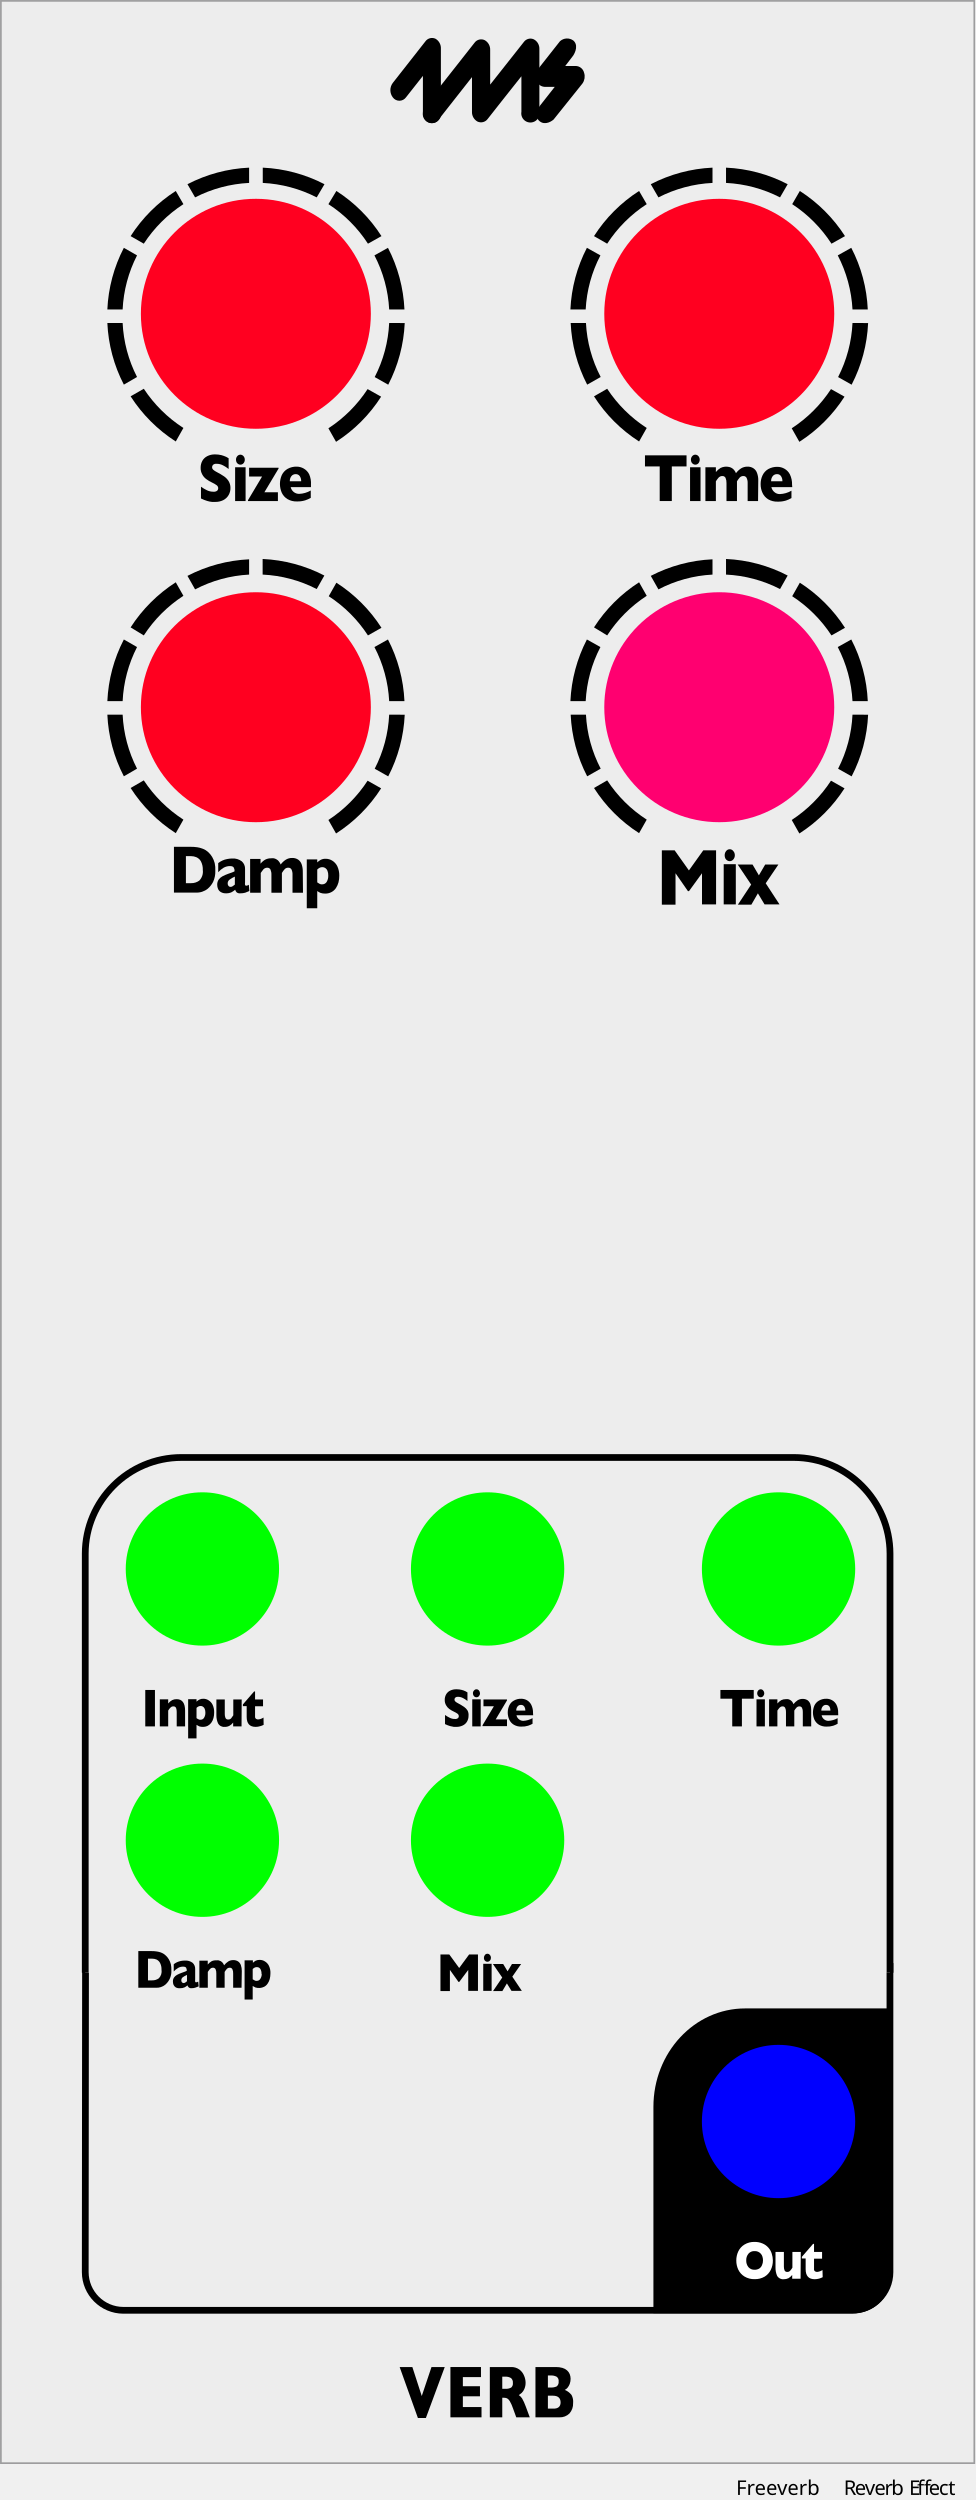
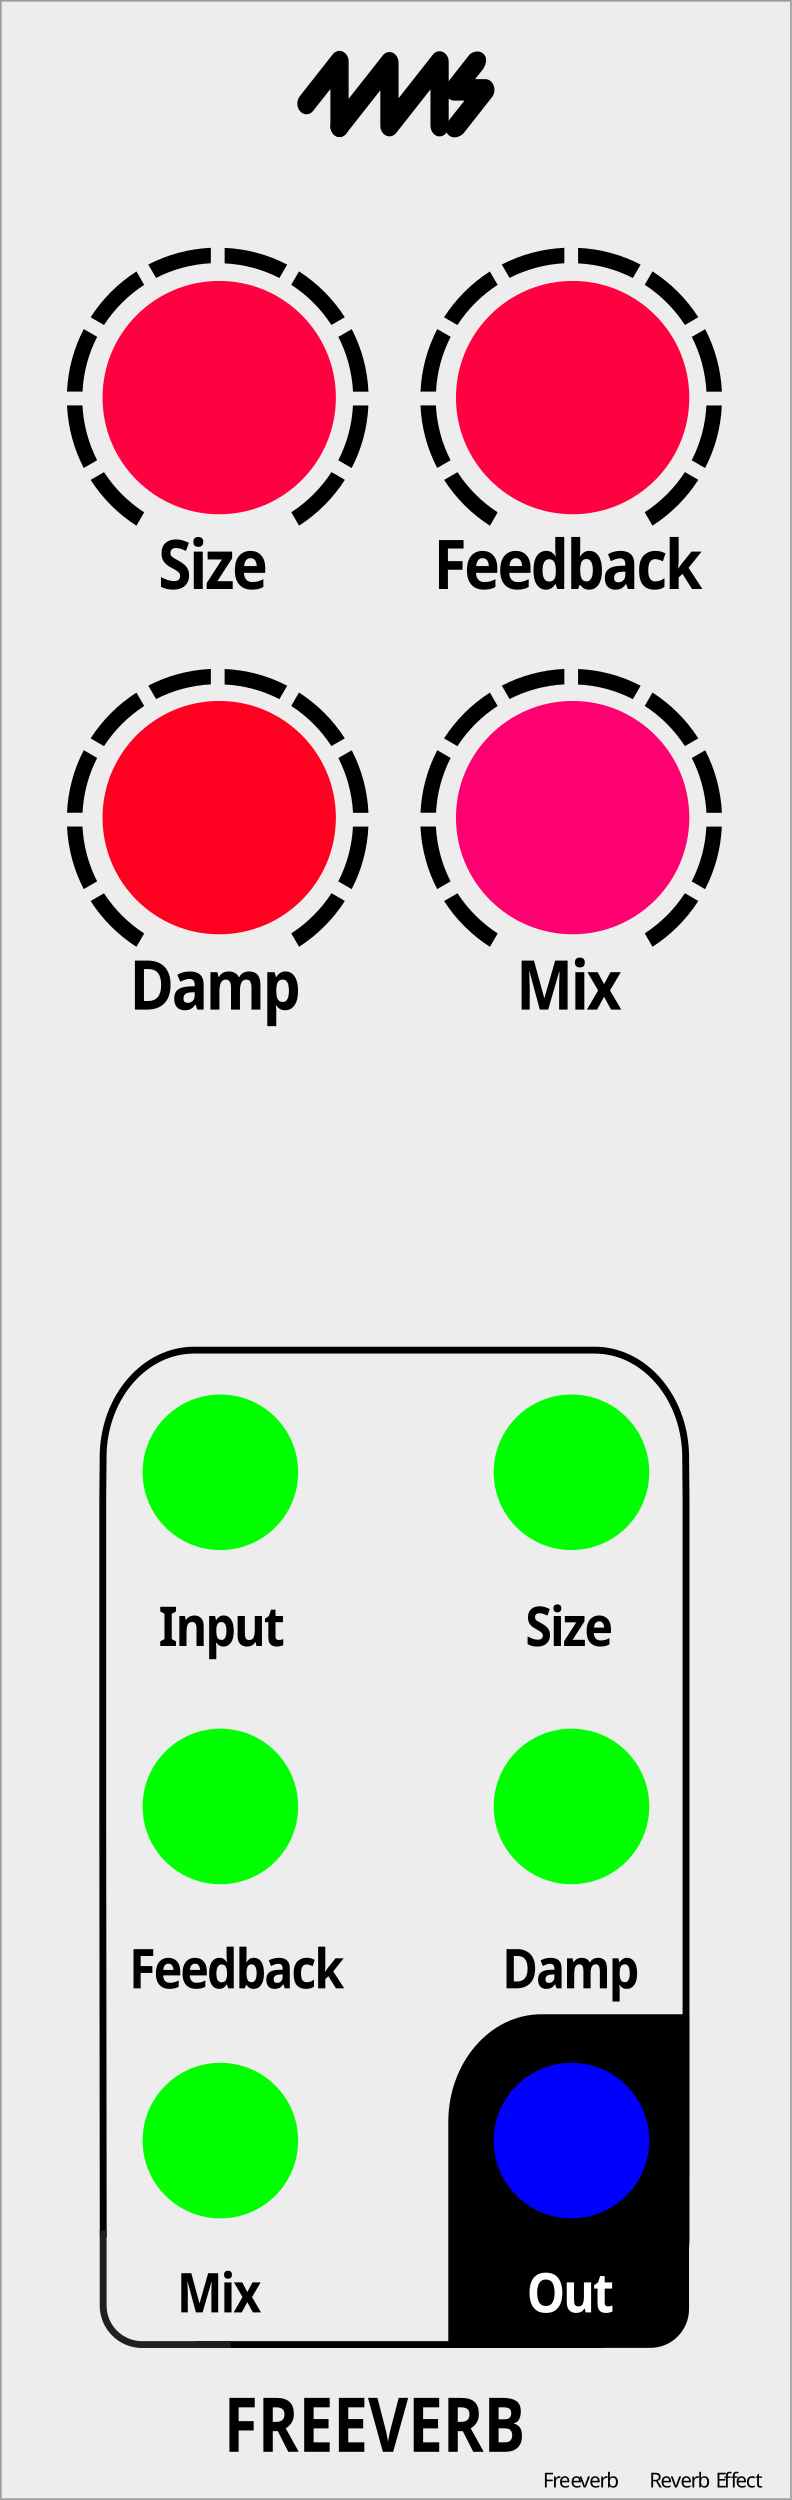
- <svg xmlns="http://www.w3.org/2000/svg" width="50.89mm" height="130.47mm" viewBox="0 0 144.25 369.83" version="1.1" id="svg1074">
-   <defs id="defs1078" />
+ <svg xmlns="http://www.w3.org/2000/svg" width="40.73mm" height="128.59mm" viewBox="0 0 115.45 364.5">
  <g id="faceplate">
-     <rect x="0.13" y="0.13" width="144" height="364.25" style="fill: #ededed;stroke: #9d9d9e;stroke-miterlimit: 10;stroke-width: 0.25px" id="rect714" />
-     <g id="g960-7" transform="matrix(1.445555,0,0,1.485911,62.89451,-367.1143)">
-       <path d="M 29.77,337.1 H 28.33 V 334 L 27,335.78 H 26.89 L 25.62,334 v 3.13 h -1.4 v -5.41 h 1.31 l 1.46,2 1.47,-2 h 1.31 z" id="path954-4" />
-       <path d="m 31.79,337.1 h -1.24 v -4 h 1.24 z m -0.1,-4.89 a 0.6,0.6 0 0 1 -0.16,0.42 0.48,0.48 0 0 1 -0.36,0.17 0.5,0.5 0 0 1 -0.27,-0.08 0.55,0.55 0 0 1 -0.19,-0.21 0.73,0.73 0 0 1 -0.06,-0.3 0.64,0.64 0 0 1 0.15,-0.42 0.46,0.46 0 0 1 0.37,-0.18 0.45,0.45 0 0 1 0.36,0.18 0.6,0.6 0 0 1 0.16,0.42 z" id="path956-4" />
-       <path d="m 36.26,337.1 h -1.53 l -0.68,-1.1 -0.67,1.13 H 32 l 1.36,-2 -1.38,-2 h 1.52 l 0.65,1.08 0.65,-1.08 h 1.35 l -1.3,1.87 z" id="path958-9" />
+     <rect x=".12" y=".12" width="115.2" height="364.25" style="fill: #ededed; stroke: #9d9d9e; stroke-miterlimit: 10; stroke-width: .25px;" />
+     <g>
+       <path d="M100.47,316.9v-23.22h-21.54c-7.49,0-13.57,7.04-13.57,15.71v32.93h15.07s0,0,0,0h14.39c3.12,0,5.64-2.55,5.64-5.67v-19.84.08Z" style="fill: #000; stroke-width: 0px;" />
+       <g>
+         <path d="M28.36,341.84h35.2s23.15,0,23.15,0c7.35,0,13.31-7.02,13.31-15.67v-107.66l-.06-6.64c-.29-8.35-6.12-15.02-13.28-15.02H28.32c-7.17,0-12.99,6.67-13.28,15.02l-.06,6.64v46.5l.07,61.17" style="fill: none; stroke: #000; stroke-miterlimit: 10;" />
+         <path d="M15.04,325.21v10.96c0,3.12,2.55,5.67,5.67,5.67h12.93" style="fill: none; stroke: #231f20; stroke-miterlimit: 10;" />
+       </g>
    </g>
-     <g id="g724">
-       <path d="M65.79,350.16,63,357.7H61.82l-2.7-7.54H61l1.39,4.29,1.44-4.29Z" id="path716" />
-       <path d="M71.23,357.6h-4.6v-7.44h4.52v1.49H68.47V353H71v1.49H68.47v1.59h2.76Z" id="path718" />
-       <path d="M78.37,357.6h-2l-.48-1.32a5.61,5.61,0,0,0-.47-1.06,1.13,1.13,0,0,0-.41-.43,1.31,1.31,0,0,0-.52-.09H74.3v2.9H72.46v-7.44h3.13a2,2,0,0,1,1.24.37,2.09,2.09,0,0,1,.7.92,2.61,2.61,0,0,1,.22,1,2.27,2.27,0,0,1-.18.95,1.81,1.81,0,0,1-.38.57,3.93,3.93,0,0,1-.44.34,1.86,1.86,0,0,1,.48.49,7.22,7.22,0,0,1,.53,1.16Zm-2.5-5.09a.83.83,0,0,0-.28-.72,1.5,1.5,0,0,0-.9-.2H74.3v1.79h.4a1.65,1.65,0,0,0,.92-.18A.79.79,0,0,0,75.87,352.51Z" id="path720" />
-       <path d="M84.78,355.49a2.18,2.18,0,0,1-.54,1.54,2,2,0,0,1-1.5.57H79.21v-7.44h3a3.37,3.37,0,0,1,1,.13,1.77,1.77,0,0,1,.68.37,1.5,1.5,0,0,1,.39.55,1.93,1.93,0,0,1,.13.69,2.28,2.28,0,0,1-.13.76,1.94,1.94,0,0,1-.33.57,1.21,1.21,0,0,1-.4.31,2.5,2.5,0,0,1,1,.76A2.06,2.06,0,0,1,84.78,355.49Zm-2.14-3.19a.74.74,0,0,0-.3-.71,1.73,1.73,0,0,0-.9-.18h-.39v1.78h.4a1.88,1.88,0,0,0,.91-.17A.81.81,0,0,0,82.64,352.3Zm.29,3.1c0-.64-.37-1-1.13-1h-.75v1.91h.75C82.56,356.35,82.93,356,82.93,355.4Z" id="path722" />
+     <text transform="translate(32.64 357.47) scale(.82 1)" style="fill: #000; font-family: GillSans-Bold, 'Gill Sans'; font-size: 11px; font-weight: 700;">
+       <tspan x="0" y="0">FREEVERB</tspan>
+     </text>
+     <text transform="translate(76.59 239.99) scale(.88 1)" style="fill: #000; font-family: GillSans-Bold, 'Gill Sans'; font-size: 8px; font-weight: 700; letter-spacing: -.04em;">
+       <tspan x="0" y="0">Size</tspan>
+     </text>
+     <text transform="translate(73.22 289.9) scale(.88 1)" style="fill: #000; font-family: GillSans-Bold, 'Gill Sans'; font-size: 8px; font-weight: 700; letter-spacing: -.04em;">
+       <tspan x="0" y="0">Damp</tspan>
+     </text>
+     <text transform="translate(76.79 337.15) scale(.88 1)" style="fill: #fff; font-family: GillSans-Bold, 'Gill Sans'; font-size: 8px; font-weight: 700; letter-spacing: -.04em;">
+       <tspan x="0" y="0">Out</tspan>
+     </text>
+     <text transform="translate(23.14 239.99) scale(.88 1)" style="fill: #000; font-family: GillSans-Bold, 'Gill Sans'; font-size: 8px; font-weight: 700; letter-spacing: -.04em;">
+       <tspan x="0" y="0">Input</tspan>
+     </text>
+     <text transform="translate(18.83 289.9) scale(.88 1)" style="fill: #000; font-family: GillSans-Bold, 'Gill Sans'; font-size: 8px; font-weight: 700; letter-spacing: -.04em;">
+       <tspan x="0" y="0">Feedback</tspan>
+     </text>
+     <text transform="translate(25.8 337.15) scale(.88 1)" style="fill: #000; font-family: GillSans-Bold, 'Gill Sans'; font-size: 8px; font-weight: 700; letter-spacing: -.04em;">
+       <tspan x="0" y="0">Mix</tspan>
+     </text>
+     <g>
+       <path d="M102.99,57.11h2.26c-.15-3.28-1.01-6.37-2.44-9.12l-1.95,1.13c1.24,2.42,1.99,5.13,2.14,8Z" style="fill: #000; stroke-width: 0px;" />
+       <path d="M102.99,59.11c-.14,2.87-.89,5.57-2.14,8l1.95,1.13c1.43-2.75,2.3-5.84,2.44-9.12h-2.26Z" style="fill: #000; stroke-width: 0px;" />
+       <text transform="translate(23.07 85.88) scale(.88 1)" style="fill: #000; font-family: GillSans-Bold, 'Gill Sans'; font-size: 10px; font-weight: 700; letter-spacing: -.04em;">
+         <tspan x="0" y="0">Size</tspan>
+       </text>
+       <g>
+         <path d="M40.74,40.53l1.13-1.95c-2.75-1.43-5.84-2.3-9.12-2.44v2.26c2.87.14,5.57.89,7.99,2.14Z" style="fill: #000; stroke-width: 0px;" />
+         <path d="M48.32,47.38l1.95-1.13c-1.72-2.68-4-4.96-6.68-6.68l-1.13,1.95c2.34,1.52,4.33,3.51,5.85,5.85Z" style="fill: #000; stroke-width: 0px;" />
+         <path d="M21.02,41.53l-1.13-1.95c-2.68,1.72-4.96,4-6.68,6.68l1.95,1.13c1.52-2.34,3.51-4.33,5.85-5.85Z" style="fill: #000; stroke-width: 0px;" />
+         <path d="M51.46,57.11h2.26c-.15-3.28-1.01-6.37-2.44-9.12l-1.95,1.13c1.24,2.42,1.99,5.13,2.14,8Z" style="fill: #000; stroke-width: 0px;" />
+         <path d="M30.74,38.39v-2.26c-3.28.15-6.37,1.01-9.12,2.44l1.13,1.95c2.42-1.24,5.13-1.99,8-2.14Z" style="fill: #000; stroke-width: 0px;" />
+         <path d="M15.16,68.84l-1.95,1.13c1.72,2.68,4,4.96,6.68,6.68l1.13-1.95c-2.34-1.52-4.33-3.51-5.85-5.85Z" style="fill: #000; stroke-width: 0px;" />
+         <path d="M42.47,74.69l1.13,1.95c2.68-1.72,4.96-4,6.68-6.68l-1.95-1.13c-1.52,2.34-3.51,4.33-5.85,5.85Z" style="fill: #000; stroke-width: 0px;" />
+         <path d="M51.46,59.11c-.14,2.87-.89,5.57-2.14,8l1.95,1.13c1.43-2.75,2.3-5.84,2.44-9.12h-2.26Z" style="fill: #000; stroke-width: 0px;" />
+         <path d="M12.03,59.11h-2.26c.15,3.28,1.01,6.37,2.44,9.12l1.95-1.13c-1.24-2.42-1.99-5.13-2.14-8Z" style="fill: #000; stroke-width: 0px;" />
+         <path d="M14.16,49.11l-1.95-1.13c-1.43,2.75-2.3,5.84-2.44,9.12h2.26c.14-2.87.89-5.57,2.14-8Z" style="fill: #000; stroke-width: 0px;" />
+       </g>
+       <text transform="translate(63.2 85.88) scale(.88 1)" style="fill: #000; font-family: GillSans-Bold, 'Gill Sans'; font-size: 10px; font-weight: 700; letter-spacing: -.04em;">
+         <tspan x="0" y="0">Feedback</tspan>
+       </text>
+       <path d="M92.27,40.53l1.13-1.95c-2.75-1.43-5.84-2.3-9.12-2.44v2.26c2.87.14,5.57.89,7.99,2.14Z" style="fill: #000; stroke-width: 0px;" />
+       <path d="M99.86,47.38l1.95-1.13c-1.72-2.68-4-4.96-6.68-6.68l-1.13,1.95c2.34,1.52,4.33,3.51,5.85,5.85Z" style="fill: #000; stroke-width: 0px;" />
+       <path d="M72.55,41.53l-1.13-1.95c-2.68,1.72-4.96,4-6.68,6.68l1.95,1.13c1.52-2.34,3.51-4.33,5.85-5.85Z" style="fill: #000; stroke-width: 0px;" />
+       <path d="M82.28,38.39v-2.26c-3.28.15-6.37,1.01-9.12,2.44l1.13,1.95c2.42-1.24,5.13-1.99,8-2.14Z" style="fill: #000; stroke-width: 0px;" />
+       <path d="M66.7,68.84l-1.95,1.13c1.72,2.68,4,4.96,6.68,6.68l1.13-1.95c-2.34-1.52-4.33-3.51-5.85-5.85Z" style="fill: #000; stroke-width: 0px;" />
+       <path d="M94,74.69l1.13,1.95c2.68-1.72,4.96-4,6.68-6.68l-1.95-1.13c-1.52,2.34-3.51,4.33-5.85,5.85Z" style="fill: #000; stroke-width: 0px;" />
+       <path d="M63.56,59.11h-2.26c.15,3.28,1.01,6.37,2.44,9.12l1.95-1.13c-1.24-2.42-1.99-5.13-2.14-8Z" style="fill: #000; stroke-width: 0px;" />
+       <path d="M65.7,49.11l-1.95-1.13c-1.43,2.75-2.3,5.84-2.44,9.12h2.26c.14-2.87.89-5.57,2.14-8Z" style="fill: #000; stroke-width: 0px;" />
+       <text transform="translate(18.87 147.2) scale(.88 1)" style="fill: #000; font-family: GillSans-Bold, 'Gill Sans'; font-size: 10px; font-weight: 700; letter-spacing: -.04em;">
+         <tspan x="0" y="0">Damp</tspan>
+       </text>
+       <path d="M40.74,101.93l1.13-1.95c-2.75-1.43-5.84-2.3-9.12-2.44v2.26c2.87.14,5.57.89,7.99,2.14Z" style="fill: #000; stroke-width: 0px;" />
+       <path d="M48.32,108.78l1.95-1.13c-1.72-2.68-4-4.96-6.68-6.68l-1.13,1.95c2.34,1.52,4.33,3.51,5.85,5.85Z" style="fill: #000; stroke-width: 0px;" />
+       <path d="M21.02,102.93l-1.13-1.95c-2.68,1.72-4.96,4-6.68,6.68l1.95,1.13c1.52-2.34,3.51-4.33,5.85-5.85Z" style="fill: #000; stroke-width: 0px;" />
+       <path d="M51.46,118.51h2.26c-.15-3.28-1.01-6.37-2.44-9.12l-1.95,1.13c1.24,2.42,1.99,5.13,2.14,8Z" style="fill: #000; stroke-width: 0px;" />
+       <path d="M30.74,99.79v-2.26c-3.28.15-6.37,1.01-9.12,2.44l1.13,1.95c2.42-1.24,5.13-1.99,8-2.14Z" style="fill: #000; stroke-width: 0px;" />
+       <path d="M15.16,130.24l-1.95,1.13c1.72,2.68,4,4.96,6.68,6.68l1.13-1.95c-2.34-1.52-4.33-3.51-5.85-5.85Z" style="fill: #000; stroke-width: 0px;" />
+       <path d="M42.47,136.09l1.13,1.95c2.68-1.72,4.96-4,6.68-6.68l-1.95-1.13c-1.52,2.34-3.51,4.33-5.85,5.85Z" style="fill: #000; stroke-width: 0px;" />
+       <path d="M51.46,120.51c-.14,2.87-.89,5.57-2.14,8l1.95,1.13c1.43-2.75,2.3-5.84,2.44-9.12h-2.26Z" style="fill: #000; stroke-width: 0px;" />
+       <path d="M12.03,120.51h-2.26c.15,3.28,1.01,6.37,2.44,9.12l1.95-1.13c-1.24-2.42-1.99-5.13-2.14-8Z" style="fill: #000; stroke-width: 0px;" />
+       <path d="M14.16,110.51l-1.95-1.13c-1.43,2.75-2.3,5.84-2.44,9.12h2.26c.14-2.87.89-5.57,2.14-8Z" style="fill: #000; stroke-width: 0px;" />
+       <text transform="translate(75.25 147.2) scale(.88 1)" style="fill: #000; font-family: GillSans-Bold, 'Gill Sans'; font-size: 10px; font-weight: 700; letter-spacing: -.04em;">
+         <tspan x="0" y="0">Mix</tspan>
+       </text>
+       <path d="M92.27,101.93l1.13-1.95c-2.75-1.43-5.84-2.3-9.12-2.44v2.26c2.87.14,5.57.89,7.99,2.14Z" style="fill: #000; stroke-width: 0px;" />
+       <path d="M99.86,108.78l1.95-1.13c-1.72-2.68-4-4.96-6.68-6.68l-1.13,1.95c2.34,1.52,4.33,3.51,5.85,5.85Z" style="fill: #000; stroke-width: 0px;" />
+       <path d="M72.55,102.93l-1.13-1.95c-2.68,1.72-4.96,4-6.68,6.68l1.95,1.13c1.52-2.34,3.51-4.33,5.85-5.85Z" style="fill: #000; stroke-width: 0px;" />
+       <path d="M102.99,118.51h2.26c-.15-3.28-1.01-6.37-2.44-9.12l-1.95,1.13c1.24,2.42,1.99,5.13,2.14,8Z" style="fill: #000; stroke-width: 0px;" />
+       <path d="M82.28,99.79v-2.26c-3.28.15-6.37,1.01-9.12,2.44l1.13,1.95c2.42-1.24,5.13-1.99,8-2.14Z" style="fill: #000; stroke-width: 0px;" />
+       <path d="M66.7,130.24l-1.95,1.13c1.72,2.68,4,4.96,6.68,6.68l1.13-1.95c-2.34-1.52-4.33-3.51-5.85-5.85Z" style="fill: #000; stroke-width: 0px;" />
+       <path d="M94,136.09l1.13,1.95c2.68-1.72,4.96-4,6.68-6.68l-1.95-1.13c-1.52,2.34-3.51,4.33-5.85,5.85Z" style="fill: #000; stroke-width: 0px;" />
+       <path d="M102.99,120.51c-.14,2.87-.89,5.57-2.14,8l1.95,1.13c1.43-2.75,2.3-5.84,2.44-9.12h-2.26Z" style="fill: #000; stroke-width: 0px;" />
+       <path d="M63.56,120.51h-2.26c.15,3.28,1.01,6.37,2.44,9.12l1.95-1.13c-1.24-2.42-1.99-5.13-2.14-8Z" style="fill: #000; stroke-width: 0px;" />
+       <path d="M65.7,110.51l-1.95-1.13c-1.43,2.75-2.3,5.84-2.44,9.12h2.26c.14-2.87.89-5.57,2.14-8Z" style="fill: #000; stroke-width: 0px;" />
    </g>
-     <path d="M131.76,318.63V297.11H110.23c-7.5,0-13.57,6.52-13.57,14.56V342.2h29.46a5.46,5.46,0,0,0,5.64-5.25V318.63Z" id="path726" />
-     <path d="M126.11,45.78h2.26a21.88,21.88,0,0,0-2.44-9.12l-2,1.12A19.6,19.6,0,0,1,126.11,45.78Z" id="path728" />
-     <path d="M126.11,47.78a19.55,19.55,0,0,1-2.13,8l2,1.13a21.88,21.88,0,0,0,2.44-9.12Z" id="path730" />
-     <g id="g740">
-       <path d="M34.09,72.16a2,2,0,0,1-.28,1.09A1.9,1.9,0,0,1,33,74a2.58,2.58,0,0,1-1.17.25l-.46,0a3.63,3.63,0,0,1-.71-.14,5.8,5.8,0,0,1-.93-.37V72a5.63,5.63,0,0,0,.89.53,2.11,2.11,0,0,0,.93.21.78.78,0,0,0,.6-.17.56.56,0,0,0,.13-.33.56.56,0,0,0-.23-.46,3.72,3.72,0,0,0-.67-.39,4.44,4.44,0,0,1-.86-.51,2,2,0,0,1-.6-.69,1.9,1.9,0,0,1-.24-1,2.07,2.07,0,0,1,.24-1,1.74,1.74,0,0,1,.72-.7,2.41,2.41,0,0,1,1.19-.27,3.87,3.87,0,0,1,.92.11,4.62,4.62,0,0,1,.7.25,3,3,0,0,1,.37.21v1.59a4.72,4.72,0,0,0-.81-.53,2,2,0,0,0-1-.24.68.68,0,0,0-.49.15.49.49,0,0,0-.15.36.47.47,0,0,0,.15.35,2.46,2.46,0,0,0,.54.36,10,10,0,0,1,1.1.65,2.45,2.45,0,0,1,.65.68A1.87,1.87,0,0,1,34.09,72.16Z" id="path732" />
-       <path d="M36.33,74.12H34.78v-5h1.55ZM36.21,68a.77.77,0,0,1-.19.53.62.62,0,0,1-.46.21.56.56,0,0,1-.33-.1.67.67,0,0,1-.24-.26.92.92,0,0,1-.08-.38.76.76,0,0,1,.19-.52.6.6,0,0,1,.46-.22.63.63,0,0,1,.46.22A.76.76,0,0,1,36.21,68Z" id="path734" />
-       <path d="M41.21,69.31l-2.1,3.51h2v1.3H36.68V74l2.09-3.51H36.85v-1.3h4.36Z" id="path736" />
-       <path d="M46,72.06H43a1.27,1.27,0,0,0,1.24,1,3.68,3.68,0,0,0,1.73-.5v1.09a4.3,4.3,0,0,1-.83.37,3.86,3.86,0,0,1-1.23.16,2.56,2.56,0,0,1-1.37-.34,2.18,2.18,0,0,1-.85-.93,3.25,3.25,0,0,1,0-2.64,2.13,2.13,0,0,1,.85-.91,2.65,2.65,0,0,1,1.37-.33,2.11,2.11,0,0,1,1,.27,2,2,0,0,1,.82.85A3.28,3.28,0,0,1,46,71.71Zm-1.45-.87a1.25,1.25,0,0,0-.21-.76.7.7,0,0,0-.6-.29.79.79,0,0,0-.63.29,1.17,1.17,0,0,0-.24.76Z" id="path738" />
-     </g>
-     <g id="g762">
-       <path d="M46.85,29.2,48,27.25a22,22,0,0,0-9.13-2.45v2.26A19.61,19.61,0,0,1,46.85,29.2Z" id="path742" />
-       <path d="M54.43,36.05l2-1.12a22,22,0,0,0-6.67-6.68L48.58,30.2A19.77,19.77,0,0,1,54.43,36.05Z" id="path744" />
-       <path d="M27.13,30.2,26,28.25a22.17,22.17,0,0,0-6.68,6.68l1.95,1.12A19.93,19.93,0,0,1,27.13,30.2Z" id="path746" />
-       <path d="M57.57,45.78h2.26a22,22,0,0,0-2.44-9.12l-2,1.12A19.45,19.45,0,0,1,57.57,45.78Z" id="path748" />
-       <path d="M36.85,27.06V24.8a22,22,0,0,0-9.12,2.45l1.13,1.95A19.6,19.6,0,0,1,36.85,27.06Z" id="path750" />
-       <path d="M21.27,57.51l-1.95,1.12A22.17,22.17,0,0,0,26,65.31l1.13-2A20,20,0,0,1,21.27,57.51Z" id="path752" />
-       <path d="M48.58,63.36l1.13,2a22,22,0,0,0,6.67-6.68l-2-1.12A19.89,19.89,0,0,1,48.58,63.36Z" id="path754" />
-       <path d="M57.57,47.78a19.41,19.41,0,0,1-2.14,8l2,1.13a22,22,0,0,0,2.44-9.12Z" id="path756" />
-       <path d="M18.14,47.78H15.88a21.88,21.88,0,0,0,2.44,9.12l1.95-1.13A19.55,19.55,0,0,1,18.14,47.78Z" id="path758" />
-       <path d="M20.27,37.78l-1.95-1.12a21.88,21.88,0,0,0-2.44,9.12h2.26A19.6,19.6,0,0,1,20.27,37.78Z" id="path760" />
-     </g>
-     <g id="g772">
-       <path d="M101.56,69H99.38v5.12H97.59V69H95.41V67.36h6.15Z" id="path764" />
-       <path d="M103.63,74.12h-1.55v-5h1.55ZM103.51,68a.82.82,0,0,1-.19.53.62.62,0,0,1-.46.21.56.56,0,0,1-.33-.1.67.67,0,0,1-.24-.26.92.92,0,0,1-.08-.38.76.76,0,0,1,.19-.52.6.6,0,0,1,.46-.22.63.63,0,0,1,.46.22A.81.81,0,0,1,103.51,68Z" id="path766" />
-       <path d="M112.14,74.12H110.6V71.47a1.64,1.64,0,0,0-.16-.79.52.52,0,0,0-.48-.26.72.72,0,0,0-.53.22,3.88,3.88,0,0,0-.41.56v2.92h-1.55V71.47a1.84,1.84,0,0,0-.14-.78.51.51,0,0,0-.5-.27.69.69,0,0,0-.32.08.84.84,0,0,0-.23.18,2,2,0,0,0-.22.28l-.16.24v2.92h-1.55v-5h1.55v.71a2.57,2.57,0,0,1,.7-.61,1.9,1.9,0,0,1,1.26-.14,1.24,1.24,0,0,1,.4.16,1.14,1.14,0,0,1,.35.31,1.43,1.43,0,0,1,.26.45,3,3,0,0,1,.77-.72,1.8,1.8,0,0,1,.93-.25,1.54,1.54,0,0,1,.88.24A1.36,1.36,0,0,1,112,70a3,3,0,0,1,.17,1.1Z" id="path768" />
-       <path d="M117.2,72.06h-3.09a1.27,1.27,0,0,0,.45.74,1.18,1.18,0,0,0,.8.29,3.65,3.65,0,0,0,1.72-.5v1.09a3.94,3.94,0,0,1-.82.37,3.86,3.86,0,0,1-1.23.16,2.62,2.62,0,0,1-1.38-.34,2.16,2.16,0,0,1-.84-.93,3,3,0,0,1-.29-1.33,2.93,2.93,0,0,1,.29-1.31,2.11,2.11,0,0,1,.84-.91,2.71,2.71,0,0,1,1.38-.33,2.11,2.11,0,0,1,1,.27,2,2,0,0,1,.82.85,3.28,3.28,0,0,1,.32,1.53Zm-1.46-.87a1.25,1.25,0,0,0-.21-.76.67.67,0,0,0-.59-.29.79.79,0,0,0-.63.29,1.17,1.17,0,0,0-.24.76Z" id="path770" />
-     </g>
-     <path d="M115.39,29.2l1.13-1.95a21.89,21.89,0,0,0-9.12-2.45v2.26A19.6,19.6,0,0,1,115.39,29.2Z" id="path774" />
-     <path d="M123,36.05l2-1.12a22.17,22.17,0,0,0-6.68-6.68l-1.13,1.95A19.93,19.93,0,0,1,123,36.05Z" id="path776" />
-     <path d="M95.67,30.2l-1.13-1.95a22,22,0,0,0-6.67,6.68l1.95,1.12A19.77,19.77,0,0,1,95.67,30.2Z" id="path778" />
-     <path d="M105.4,27.06V24.8a22,22,0,0,0-9.13,2.45L97.4,29.2A19.61,19.61,0,0,1,105.4,27.06Z" id="path780" />
-     <path d="M89.82,57.51l-1.95,1.12a22,22,0,0,0,6.67,6.68l1.13-2A19.89,19.89,0,0,1,89.82,57.51Z" id="path782" />
-     <path d="M117.12,63.36l1.13,2a22.17,22.17,0,0,0,6.68-6.68l-2-1.12A20,20,0,0,1,117.12,63.36Z" id="path784" />
-     <path d="M86.68,47.78H84.42a22,22,0,0,0,2.44,9.12l2-1.13A19.41,19.41,0,0,1,86.68,47.78Z" id="path786" />
-     <path d="M88.82,37.78l-2-1.12a22,22,0,0,0-2.44,9.12h2.26A19.45,19.45,0,0,1,88.82,37.78Z" id="path788" />
-     <g id="g798">
-       <path d="M31.85,128.8a3.62,3.62,0,0,1-.33,1.67,3.31,3.31,0,0,1-.79,1,2.58,2.58,0,0,1-1.79.57H25.73v-6.77H28.2a6.31,6.31,0,0,1,1,.07,3.6,3.6,0,0,1,.72.19,2.26,2.26,0,0,1,.54.26,3.3,3.3,0,0,1,.4.32,3.2,3.2,0,0,1,.53.67,3.68,3.68,0,0,1,.37.9A4.2,4.2,0,0,1,31.85,128.8ZM30,128.71a2.57,2.57,0,0,0-.28-1.29,1.43,1.43,0,0,0-.67-.61,2,2,0,0,0-.79-.16h-.76v4h.76a2,2,0,0,0,1.22-.38A1.89,1.89,0,0,0,30,128.71Z" id="path790" />
-       <path d="M36.89,131.81c-.22.1-.43.18-.62.25a2.43,2.43,0,0,1-.7.09A.75.75,0,0,1,35,132a.89.89,0,0,1-.21-.38,2.63,2.63,0,0,1-.56.38,1.81,1.81,0,0,1-.8.15,1.37,1.37,0,0,1-.77-.19,1,1,0,0,1-.41-.47,1.52,1.52,0,0,1-.12-.59,1.36,1.36,0,0,1,.2-.76,1.63,1.63,0,0,1,.55-.49,6.92,6.92,0,0,1,.91-.4l.49-.17.25-.1.17-.09a1,1,0,0,0-.13-.56c-.09-.14-.27-.21-.56-.21a1.91,1.91,0,0,0-.94.25,3.27,3.27,0,0,0-.79.66v-1.35a3,3,0,0,1,.62-.38,2.85,2.85,0,0,1,.7-.22,3.65,3.65,0,0,1,.74-.08,2.12,2.12,0,0,1,1.43.42,1.44,1.44,0,0,1,.48,1.15v1.92a1.44,1.44,0,0,0,0,.41.17.17,0,0,0,.17.13.92.92,0,0,0,.39-.14Zm-2.15-.95v-1.18a3.78,3.78,0,0,0-.8.46.68.68,0,0,0-.26.55.54.54,0,0,0,.13.38.37.37,0,0,0,.29.13.55.55,0,0,0,.32-.1Z" id="path792" />
-       <path d="M44.82,132.06H43.27v-2.65a1.65,1.65,0,0,0-.15-.79.52.52,0,0,0-.48-.26.68.68,0,0,0-.53.22,3.25,3.25,0,0,0-.41.56v2.92H40.15v-2.65a1.81,1.81,0,0,0-.14-.78.52.52,0,0,0-.5-.27.69.69,0,0,0-.32.08.86.86,0,0,0-.23.17,3.06,3.06,0,0,0-.22.29c-.09.13-.14.21-.17.24v2.92H37v-5h1.54v.71a2.44,2.44,0,0,1,.71-.61,1.86,1.86,0,0,1,.84-.19,1.93,1.93,0,0,1,.42,0,1.24,1.24,0,0,1,.4.16,1,1,0,0,1,.35.31,1.66,1.66,0,0,1,.26.45,2.85,2.85,0,0,1,.77-.72,1.71,1.71,0,0,1,.93-.25,1.54,1.54,0,0,1,.88.24,1.41,1.41,0,0,1,.52.69,3.22,3.22,0,0,1,.17,1.1Z" id="path794" />
-       <path d="M50.19,129.54a3.83,3.83,0,0,1-.12,1,2.92,2.92,0,0,1-.38.84,1.79,1.79,0,0,1-.66.59,1.89,1.89,0,0,1-.94.22,2,2,0,0,1-.67-.1,2.2,2.2,0,0,1-.49-.28v2.55H45.38v-7.23h1.55v.45a2.12,2.12,0,0,1,.51-.38,1.51,1.51,0,0,1,.76-.16,1.85,1.85,0,0,1,.94.27,2,2,0,0,1,.76.84A3.19,3.19,0,0,1,50.19,129.54Zm-1.63,0a1.89,1.89,0,0,0-.12-.73.83.83,0,0,0-.32-.4.73.73,0,0,0-.41-.13.83.83,0,0,0-.45.1,1.59,1.59,0,0,0-.33.25v1.9l.17.11.18.11.2.07a.85.85,0,0,0,.23,0,.75.75,0,0,0,.61-.35A1.71,1.71,0,0,0,48.56,129.58Z" id="path796" />
-     </g>
-     <path d="M46.85,87.14l1.13-2a22,22,0,0,0-9.13-2.45V85A19.45,19.45,0,0,1,46.85,87.14Z" id="path800" />
-     <path d="M54.43,94l2-1.13a22.1,22.1,0,0,0-6.67-6.67l-1.13,2A19.77,19.77,0,0,1,54.43,94Z" id="path802" />
-     <path d="M27.13,88.14l-1.13-2a22.25,22.25,0,0,0-6.68,6.67L21.27,94A19.93,19.93,0,0,1,27.13,88.14Z" id="path804" />
-     <path d="M57.57,103.72h2.26a22,22,0,0,0-2.44-9.12l-2,1.12A19.45,19.45,0,0,1,57.57,103.72Z" id="path806" />
-     <path d="M36.85,85V82.74a22,22,0,0,0-9.12,2.45l1.13,2A19.45,19.45,0,0,1,36.85,85Z" id="path808" />
-     <path d="M21.27,115.44l-1.95,1.13A22.17,22.17,0,0,0,26,123.25l1.13-2A20,20,0,0,1,21.27,115.44Z" id="path810" />
-     <path d="M48.58,121.3l1.13,2a22,22,0,0,0,6.67-6.68l-2-1.13A19.81,19.81,0,0,1,48.58,121.3Z" id="path812" />
-     <path d="M57.57,105.72a19.41,19.41,0,0,1-2.14,8l2,1.13a22,22,0,0,0,2.44-9.12Z" id="path814" />
-     <path d="M18.14,105.72H15.88a21.88,21.88,0,0,0,2.44,9.12l1.95-1.13A19.55,19.55,0,0,1,18.14,105.72Z" id="path816" />
-     <path d="M20.27,95.72,18.32,94.6a21.88,21.88,0,0,0-2.44,9.12h2.26A19.6,19.6,0,0,1,20.27,95.72Z" id="path818" />
-     <path d="M115.39,87.14l1.13-2a21.89,21.89,0,0,0-9.12-2.45V85A19.45,19.45,0,0,1,115.39,87.14Z" id="path836" />
-     <path d="M123,94l2-1.13a22.25,22.25,0,0,0-6.68-6.67l-1.13,2A19.93,19.93,0,0,1,123,94Z" id="path838" />
-     <path d="M95.67,88.14l-1.13-2a22.1,22.1,0,0,0-6.67,6.67L89.82,94A19.77,19.77,0,0,1,95.67,88.14Z" id="path840" />
-     <path d="M126.11,103.72h2.26a21.88,21.88,0,0,0-2.44-9.12l-2,1.12A19.6,19.6,0,0,1,126.11,103.72Z" id="path842" />
-     <path d="M105.4,85V82.74a22,22,0,0,0-9.13,2.45l1.13,2A19.45,19.45,0,0,1,105.4,85Z" id="path844" />
-     <path d="M89.82,115.44l-1.95,1.13a22,22,0,0,0,6.67,6.68l1.13-2A19.81,19.81,0,0,1,89.82,115.44Z" id="path846" />
-     <path d="M117.12,121.3l1.13,2a22.17,22.17,0,0,0,6.68-6.68l-2-1.13A20,20,0,0,1,117.12,121.3Z" id="path848" />
-     <path d="M126.11,105.72a19.55,19.55,0,0,1-2.13,8l2,1.13a21.88,21.88,0,0,0,2.44-9.12Z" id="path850" />
-     <path d="M86.68,105.72H84.42a22,22,0,0,0,2.44,9.12l2-1.13A19.41,19.41,0,0,1,86.68,105.72Z" id="path852" />
-     <path d="M88.82,95.72l-2-1.12a22,22,0,0,0-2.44,9.12h2.26A19.45,19.45,0,0,1,88.82,95.72Z" id="path854" />
-     <g id="g930">
-       <path d="M77.74,6.38l-5.53,7v-6a1.29,1.29,0,0,0-.64-1.17.91.91,0,0,0-1.13.29l-7.28,9.25a1.49,1.49,0,0,0,0,1.79.9.9,0,0,0,1.46,0l5.5-7v6a1.29,1.29,0,0,0,.64,1.17.92.92,0,0,0,1.14-.29s3.49-4.45,5.53-7v6.15a1.05,1.05,0,1,0,2.06,0V7.26a1.26,1.26,0,0,0-.65-1.17A.9.9,0,0,0,77.74,6.38Z" style="stroke: #000;stroke-width: 0.6px" id="path924" />
-       <path d="M63.16,6.31l-4.81,6.13a1.47,1.47,0,0,0,0,1.79.9.9,0,0,0,1.46,0l3.05-3.87v6.31a1.05,1.05,0,1,0,2.06,0V7.19A1.31,1.31,0,0,0,64.29,6,.91.91,0,0,0,63.16,6.31Z" style="stroke: #000;stroke-width: 0.6px" id="path926" />
-       <path d="M86.11,10.83a1,1,0,0,0-1-.77h-2.1l1.53-2s.8-1.17.1-1.82a1.27,1.27,0,0,0-1.58.06l-3.23,4.1a1.47,1.47,0,0,0-.2,1.38,1.05,1.05,0,0,0,.95.77h2.1l-2.49,3.17s-1,1.13-.27,1.89,1.75-.13,1.75-.13L85.9,12.2A1.47,1.47,0,0,0,86.11,10.83Z" style="stroke: #000;stroke-width: 0.6px" id="path928" />
-     </g>
-     <path d="M12.61,336.12a5.66,5.66,0,0,0,5.64,5.65H126a5.66,5.66,0,0,0,5.65-5.65V290.9h-119Z" style="fill: none;stroke: #000;stroke-miterlimit: 10" id="path932" />
-     <path d="M131.66,291.83v-62a14.26,14.26,0,0,0-14.22-14.22H26.83a14.25,14.25,0,0,0-14.22,14.22v62" style="fill: #ededed;stroke: #000;stroke-miterlimit: 10" id="path934" />
-     <g id="g942">
-       <path d="M114.33,334.39a3.12,3.12,0,0,1-.31,1.4,2.4,2.4,0,0,1-.91,1,2.78,2.78,0,0,1-1.48.37,2.75,2.75,0,0,1-1.5-.39,2.42,2.42,0,0,1-.91-1,3.19,3.19,0,0,1-.3-1.37,3.14,3.14,0,0,1,.3-1.36,2.38,2.38,0,0,1,.91-1,2.75,2.75,0,0,1,1.5-.39,2.87,2.87,0,0,1,1.17.23,2.33,2.33,0,0,1,.85.6,2.38,2.38,0,0,1,.51.89A3.41,3.41,0,0,1,114.33,334.39Zm-1.46,0a1.87,1.87,0,0,0-.08-.55,1.11,1.11,0,0,0-.24-.44,1.14,1.14,0,0,0-.92-.39,1.12,1.12,0,0,0-.91.38,1.47,1.47,0,0,0-.33,1,1.5,1.5,0,0,0,.33,1,1.15,1.15,0,0,0,.91.38,1.31,1.31,0,0,0,.67-.17,1.08,1.08,0,0,0,.42-.5A1.66,1.66,0,0,0,112.87,334.39Z" style="fill: #fff" id="path936" />
-       <path d="M118.43,337.1h-1.24v-.56a2.18,2.18,0,0,1-.55.48,1.47,1.47,0,0,1-.69.15,1,1,0,0,1-1-.52,3,3,0,0,1-.23-1.19v-2.33h1.24v2.15a1.6,1.6,0,0,0,.09.56.39.39,0,0,0,.41.25.52.52,0,0,0,.43-.18,2.5,2.5,0,0,0,.33-.45v-2.33h1.24Z" style="fill: #fff" id="path938" />
-       <path d="M121.7,336.87a3.23,3.23,0,0,1-.53.21,2.54,2.54,0,0,1-.65.09c-.89,0-1.34-.49-1.34-1.48V334.1h-.56v-.24l1.66-1.92h.14v1.19h1.19v1h-1.19v1.28a1.73,1.73,0,0,0,0,.36.34.34,0,0,0,.13.22.49.49,0,0,0,.34.1,1.76,1.76,0,0,0,.78-.28Z" style="fill: #fff" id="path940" />
-     </g>
-     <g id="g960">
-       <path d="m 70.705,294.511 h -1.44 v -3.1 l -1.33,1.78 h -0.11 l -1.27,-1.78 v 3.13 h -1.4 v -5.41 h 1.31 l 1.46,2 1.47,-2 h 1.31 z" id="path954" />
-       <path d="m 72.725,294.511 h -1.24 v -4 h 1.24 z m -0.1,-4.89 a 0.6,0.6 0 0 1 -0.16,0.42 0.48,0.48 0 0 1 -0.36,0.17 0.5,0.5 0 0 1 -0.27,-0.08 0.55,0.55 0 0 1 -0.19,-0.21 0.73,0.73 0 0 1 -0.06,-0.3 0.64,0.64 0 0 1 0.15,-0.42 0.46,0.46 0 0 1 0.37,-0.18 0.45,0.45 0 0 1 0.36,0.18 0.6,0.6 0 0 1 0.16,0.42 z" id="path956" />
-       <path d="m 77.195,294.511 h -1.53 l -0.68,-1.1 -0.67,1.13 h -1.38 l 1.36,-2 -1.38,-2 h 1.52 l 0.65,1.08 0.65,-1.08 h 1.35 l -1.3,1.87 z" id="path958" />
-     </g>
-     <g id="g970">
-       <path d="M25.35,291.44a2.61,2.61,0,0,1-.89,2.15,2,2,0,0,1-1.43.46H20.46v-5.42h2a4.18,4.18,0,0,1,.76.06,3,3,0,0,1,.57.14,2.57,2.57,0,0,1,.44.22,2,2,0,0,1,.32.26,2.45,2.45,0,0,1,.42.53,2.78,2.78,0,0,1,.3.72A3.49,3.49,0,0,1,25.35,291.44Zm-1.46-.07a2,2,0,0,0-.22-1,1.15,1.15,0,0,0-.53-.5,1.77,1.77,0,0,0-.64-.12h-.61v3.21h.61a1.61,1.61,0,0,0,1-.31A1.47,1.47,0,0,0,23.89,291.37Z" id="path962" />
-       <path d="M29.39,293.85a4.67,4.67,0,0,1-.51.19,1.73,1.73,0,0,1-.55.08.54.54,0,0,1-.42-.13.68.68,0,0,1-.18-.29,1.9,1.9,0,0,1-.44.3,1.46,1.46,0,0,1-.64.12A1.16,1.16,0,0,1,26,294a.92.92,0,0,1-.33-.38,1.27,1.27,0,0,1-.09-.47,1,1,0,0,1,.16-.61,1.28,1.28,0,0,1,.44-.39,5.37,5.37,0,0,1,.73-.32l.39-.14.2-.08a.42.42,0,0,0,.13-.07.83.83,0,0,0-.1-.45c-.07-.11-.22-.16-.45-.16a1.41,1.41,0,0,0-.75.2,2.57,2.57,0,0,0-.63.52v-1.08a2.48,2.48,0,0,1,.49-.3,2.81,2.81,0,0,1,.56-.18,3.05,3.05,0,0,1,.6-.06,1.72,1.72,0,0,1,1.14.33,1.18,1.18,0,0,1,.38.92v1.54a1,1,0,0,0,0,.33.13.13,0,0,0,.13.1.67.67,0,0,0,.32-.11Zm-1.73-.76v-.94a3.15,3.15,0,0,0-.64.36.56.56,0,0,0-.2.44.4.4,0,0,0,.1.3.34.34,0,0,0,.24.11.52.52,0,0,0,.25-.08A2.07,2.07,0,0,0,27.66,293.09Z" id="path964" />
-       <path d="M35.73,294.05H34.49v-2.12a1.3,1.3,0,0,0-.12-.63.41.41,0,0,0-.39-.21.57.57,0,0,0-.42.17,2.92,2.92,0,0,0-.33.45v2.34H32v-2.12a1.43,1.43,0,0,0-.11-.62.41.41,0,0,0-.4-.22.58.58,0,0,0-.26.06.86.86,0,0,0-.18.14,1.86,1.86,0,0,0-.18.23l-.13.19v2.34H29.49v-4h1.24v.57a2.07,2.07,0,0,1,.57-.49A1.4,1.4,0,0,1,32,290a1.34,1.34,0,0,1,.35,0,1.32,1.32,0,0,1,.31.12,1.37,1.37,0,0,1,.29.25,1.58,1.58,0,0,1,.2.36,2.49,2.49,0,0,1,.62-.57,1.39,1.39,0,0,1,.74-.2,1.28,1.28,0,0,1,.7.19,1.12,1.12,0,0,1,.42.55,2.58,2.58,0,0,1,.14.88Z" id="path966" />
-       <path d="M40,292a3.25,3.25,0,0,1-.1.77,2.16,2.16,0,0,1-.31.67,1.38,1.38,0,0,1-.52.47,1.73,1.73,0,0,1-1.29.1,2.65,2.65,0,0,1-.4-.22v2H36.18v-5.79h1.23v.36a2.45,2.45,0,0,1,.41-.31,1.32,1.32,0,0,1,.61-.12,1.39,1.39,0,0,1,.75.22,1.54,1.54,0,0,1,.61.67A2.41,2.41,0,0,1,40,292Zm-1.31,0a1.37,1.37,0,0,0-.1-.58.72.72,0,0,0-.25-.33.68.68,0,0,0-.33-.09.64.64,0,0,0-.36.08,1.26,1.26,0,0,0-.27.2v1.52l.14.08a1.19,1.19,0,0,0,.15.09l.16.06.18,0a.58.58,0,0,0,.49-.28A1.33,1.33,0,0,0,38.72,292.06Z" id="path968" />
-     </g>
-     <g id="g1004">
-       <path d="M22.92,255.39H21.49V250h1.43Z" id="path994" />
-       <path d="M27.38,255.39H26.14v-2.15a1.7,1.7,0,0,0-.09-.57.4.4,0,0,0-.42-.24.53.53,0,0,0-.26.06.87.87,0,0,0-.21.17l-.15.19-.13.2v2.34H23.64v-4h1.24V252a1.9,1.9,0,0,1,.59-.5,1.51,1.51,0,0,1,.65-.14q1.26,0,1.26,1.71Z" id="path996" />
-       <path d="M31.68,253.37a2.76,2.76,0,0,1-.1.77,1.94,1.94,0,0,1-.3.67,1.53,1.53,0,0,1-.53.48,1.58,1.58,0,0,1-.74.17,1.64,1.64,0,0,1-.55-.08,2.56,2.56,0,0,1-.39-.22v2H27.83v-5.79h1.24v.36a1.73,1.73,0,0,1,.41-.3,1.18,1.18,0,0,1,.61-.13,1.39,1.39,0,0,1,.75.22,1.54,1.54,0,0,1,.61.67A2.54,2.54,0,0,1,31.68,253.37Zm-1.3,0a1.4,1.4,0,0,0-.1-.58.66.66,0,0,0-.26-.32.55.55,0,0,0-.32-.1.64.64,0,0,0-.36.08,1.05,1.05,0,0,0-.27.2v1.52l.14.09.15.08.16.06.18,0a.56.56,0,0,0,.48-.28A1.33,1.33,0,0,0,30.38,253.4Z" id="path998" />
-       <path d="M35.73,255.39H34.49v-.57a1.73,1.73,0,0,1-.55.48,1.35,1.35,0,0,1-.69.16,1,1,0,0,1-1-.53,2.8,2.8,0,0,1-.24-1.18v-2.34h1.24v2.15a1.42,1.42,0,0,0,.1.57.39.39,0,0,0,.41.24.54.54,0,0,0,.43-.17,3.8,3.8,0,0,0,.32-.45v-2.34h1.24Z" id="path1000" />
-       <path d="M39,255.16a2.37,2.37,0,0,1-.53.2,2.14,2.14,0,0,1-.65.1c-.89,0-1.33-.49-1.33-1.48v-1.59h-.56v-.25l1.66-1.92h.14v1.19h1.18v1H37.73v1.27a1.84,1.84,0,0,0,0,.36.37.37,0,0,0,.14.23.51.51,0,0,0,.34.09,1.65,1.65,0,0,0,.77-.28Z" id="path1002" />
-     </g>
-     <g id="g1014">
-       <path d="M69.31,253.82a1.64,1.64,0,0,1-.23.87,1.42,1.42,0,0,1-.64.57,2.12,2.12,0,0,1-.93.2l-.37,0-.57-.12a4.69,4.69,0,0,1-.74-.29V253.7a4.88,4.88,0,0,0,.71.42,1.59,1.59,0,0,0,.75.17.6.6,0,0,0,.48-.14.43.43,0,0,0,.1-.26.47.47,0,0,0-.18-.37,3.11,3.11,0,0,0-.54-.31,4.48,4.48,0,0,1-.69-.4,1.73,1.73,0,0,1-.48-.56,1.5,1.5,0,0,1-.19-.78,1.59,1.59,0,0,1,.19-.79,1.39,1.39,0,0,1,.58-.57,2,2,0,0,1,1-.21,2.81,2.81,0,0,1,.73.09,2.39,2.39,0,0,1,.56.2,1.63,1.63,0,0,1,.3.17v1.27a3.86,3.86,0,0,0-.65-.43,1.68,1.68,0,0,0-.76-.19.54.54,0,0,0-.39.12.4.4,0,0,0-.12.29.38.38,0,0,0,.12.28,1.86,1.86,0,0,0,.43.28,9.18,9.18,0,0,1,.88.53,1.85,1.85,0,0,1,.51.54A1.42,1.42,0,0,1,69.31,253.82Z" id="path1006" />
-       <path d="M71.11,255.39H69.86v-4h1.25Zm-.1-4.9a.61.61,0,0,1-.16.42.45.45,0,0,1-.37.17.48.48,0,0,1-.26-.07.67.67,0,0,1-.19-.22.73.73,0,0,1-.07-.3.56.56,0,0,1,.16-.41.45.45,0,0,1,.36-.18.46.46,0,0,1,.37.18A.6.6,0,0,1,71,250.49Z" id="path1008" />
-       <path d="M75,251.54l-1.67,2.81H75v1H71.38v-.13l1.68-2.81H71.52v-1H75Z" id="path1010" />
-       <path d="M78.87,253.74H76.4a1,1,0,0,0,.36.59,1,1,0,0,0,.64.24,3.12,3.12,0,0,0,1.38-.4V255a3.42,3.42,0,0,1-.66.29,3.06,3.06,0,0,1-1,.13,2.09,2.09,0,0,1-1.1-.27,1.7,1.7,0,0,1-.68-.75,2.53,2.53,0,0,1,0-2.11,1.58,1.58,0,0,1,.68-.72,2.09,2.09,0,0,1,1.1-.27,1.75,1.75,0,0,1,.82.21,1.65,1.65,0,0,1,.65.68,2.61,2.61,0,0,1,.26,1.23Zm-1.16-.69a1.06,1.06,0,0,0-.17-.62.55.55,0,0,0-.48-.22.6.6,0,0,0-.5.23.91.91,0,0,0-.19.61Z" id="path1012" />
-     </g>
-     <g id="g1024">
-       <path d="M111.5,251.29h-1.75v4.1h-1.43v-4.1h-1.75V250h4.93Z" id="path1016" />
-       <path d="M113.15,255.39h-1.24v-4h1.24Zm-.09-4.9a.61.61,0,0,1-.16.42.46.46,0,0,1-.37.17.48.48,0,0,1-.26-.07.67.67,0,0,1-.19-.22.73.73,0,0,1-.07-.3.59.59,0,0,1,.15-.41.49.49,0,0,1,.37-.18.47.47,0,0,1,.37.18A.6.6,0,0,1,113.06,250.49Z" id="path1018" />
-       <path d="M120,255.39h-1.24v-2.12a1.3,1.3,0,0,0-.12-.63.41.41,0,0,0-.38-.21.55.55,0,0,0-.43.18,2.8,2.8,0,0,0-.33.44v2.34h-1.23v-2.12a1.28,1.28,0,0,0-.12-.62.4.4,0,0,0-.4-.22.51.51,0,0,0-.25.06.72.72,0,0,0-.19.14,1.86,1.86,0,0,0-.18.23l-.13.19v2.34h-1.23v-4H115V252a2.26,2.26,0,0,1,.57-.49,1.41,1.41,0,0,1,.67-.15,1.86,1.86,0,0,1,.34,0,1.08,1.08,0,0,1,.32.13,1.23,1.23,0,0,1,.28.24,1.46,1.46,0,0,1,.2.37,2.37,2.37,0,0,1,.62-.58,1.41,1.41,0,0,1,.74-.2,1.32,1.32,0,0,1,.71.19,1.21,1.21,0,0,1,.42.56,2.49,2.49,0,0,1,.13.87Z" id="path1020" />
-       <path d="M124,253.74h-2.46a1,1,0,0,0,.35.59,1,1,0,0,0,.64.24,3.05,3.05,0,0,0,1.38-.4V255a3.61,3.61,0,0,1-.65.29,3.08,3.08,0,0,1-1,.13,2.11,2.11,0,0,1-1.1-.27,1.76,1.76,0,0,1-.68-.75,2.64,2.64,0,0,1,0-2.11,1.63,1.63,0,0,1,.68-.72,2.11,2.11,0,0,1,1.1-.27,1.7,1.7,0,0,1,.82.21,1.61,1.61,0,0,1,.66.68,2.61,2.61,0,0,1,.25,1.23Zm-1.16-.69a1.06,1.06,0,0,0-.16-.62.58.58,0,0,0-.48-.22.59.59,0,0,0-.5.23.91.91,0,0,0-.2.61Z" id="path1022" />
+     <g>
+       <path d="M63.34,8.16s-3.5,4.44-5.53,7.03v-6.03c0-.52-.25-.98-.64-1.18-.39-.19-.84-.08-1.13.29l-7.28,9.25c-.4.5-.38,1.3.03,1.79.41.48,1.06.47,1.46-.03,0,0,3.47-4.41,5.5-6.99v6.03c0,.52.26.98.65,1.17.39.19.84.08,1.13-.29,0,0,3.49-4.44,5.53-7.03v6.15c0,.7.46,1.27,1.03,1.27s1.03-.57,1.03-1.27v-9.29c0-.52-.26-.98-.65-1.17-.39-.19-.84-.08-1.13.3Z" style="fill: #000; stroke: #000; stroke-width: .6px;" />
+       <path d="M48.76,8.09l-4.82,6.13c-.4.5-.38,1.3.02,1.79.41.48,1.06.47,1.46-.03,0,0,1.62-2.07,3.05-3.87v6.31c0,.7.46,1.27,1.03,1.27s1.03-.57,1.03-1.27v-9.44c0-.52-.26-.98-.65-1.17-.39-.19-.84-.08-1.13.3Z" style="fill: #000; stroke: #000; stroke-width: .6px;" />
+       <path d="M71.71,12.61c-.16-.47-.53-.77-.95-.77h-2.11l1.54-1.95s.8-1.17.09-1.82c-.7-.64-1.58.06-1.58.06l-3.22,4.1c-.29.37-.37.91-.21,1.37.16.47.54.77.95.77h2.11l-2.5,3.17s-1.03,1.13-.27,1.89c.76.76,1.76-.14,1.76-.14l4.18-5.32c.29-.36.37-.91.21-1.37Z" style="fill: #000; stroke: #000; stroke-width: .6px;" />
    </g>
  </g>
  <g id="components">
-     <circle id="Out" cx="115.17" cy="313.84" r="11.34" style="fill: blue" />
-     <circle id="Ratio_CV" data-name="Ratio CV" cx="72.13" cy="272.23" r="11.34" style="fill: lime" />
-     <circle id="Damp_CV" data-name="Damp CV" cx="29.94" cy="272.23" r="11.34" style="fill: lime" />
-     <circle id="Time_CV" data-name="Time CV" cx="115.17" cy="232.1" r="11.34" style="fill: lime" />
-     <circle id="Size_CV" data-name="Size CV" cx="72.13" cy="232.1" r="11.34" style="fill: lime" />
-     <circle id="Input" cx="29.94" cy="232.1" r="11.34" style="fill: lime" />
-     <circle id="Mix" data-name="Mix" cx="106.4" cy="104.62" r="17.01" style="fill: #ff0070" />
-     <circle id="Damp" cx="37.85" cy="104.62" r="17.01" style="fill: #ff0020" />
-     <circle id="Time" cx="106.4" cy="46.42" r="17.01" style="fill: #ff0020" />
-     <circle id="Size" cx="37.85" cy="46.42" r="17.01" style="fill: #ff0020" />
-     <text id="slug" style="font-size:3px;font-family:MyriadPro-Regular, 'Myriad Pro'" x="104.818" y="369.08">
-       <tspan x="108.888" y="369.08" id="tspan1049">Freeverb</tspan>
+     <text id="slug" transform="translate(79.15 362.67)" style="fill: #000; font-family: MyriadPro-Regular, 'Myriad Pro'; font-size: 3px;">
+       <tspan x="0" y="0" style="letter-spacing: -.03em;">F</tspan>
+       <tspan x="1.38" y="0" style="letter-spacing: -.01em;">r</tspan>
+       <tspan x="2.33" y="0">ee</tspan>
+       <tspan x="5.34" y="0" style="letter-spacing: -.01em;">v</tspan>
+       <tspan x="6.75" y="0">e</tspan>
+       <tspan x="8.26" y="0" style="letter-spacing: 0em;">r</tspan>
+       <tspan x="9.25" y="0">b</tspan>
    </text>
-     <text id="modulename" transform="translate(124.81 369.08)" style="font-size: 3px;font-family: MyriadPro-Regular, Myriad Pro">
-       <tspan style="letter-spacing: 0.004em" id="tspan1052">R</tspan>
-       <tspan x="1.63" y="0" id="tspan1054">e</tspan>
-       <tspan x="3.13" y="0" style="letter-spacing: -0.01em" id="tspan1056">v</tspan>
-       <tspan x="4.54" y="0" id="tspan1058">e</tspan>
-       <tspan x="6.04" y="0" style="letter-spacing: 0.004em" id="tspan1060">r</tspan>
-       <tspan x="7.04" y="0" id="tspan1062">b E</tspan>
-       <tspan x="10.86" y="0" style="letter-spacing: -0.013em" id="tspan1064">ff</tspan>
-       <tspan x="12.57" y="0" id="tspan1066">e</tspan>
-       <tspan x="14.07" y="0" style="letter-spacing: 0.013em" id="tspan1068">c</tspan>
-       <tspan x="15.45" y="0" style="letter-spacing: -0em" id="tspan1070">t</tspan>
+     <text id="modulename" transform="translate(94.66 362.67)" style="fill: #000; font-family: MyriadPro-Regular, 'Myriad Pro'; font-size: 3px;">
+       <tspan x="0" y="0" style="letter-spacing: 0em;">R</tspan>
+       <tspan x="1.63" y="0">e</tspan>
+       <tspan x="3.13" y="0" style="letter-spacing: -.01em;">v</tspan>
+       <tspan x="4.54" y="0">e</tspan>
+       <tspan x="6.04" y="0" style="letter-spacing: 0em;">r</tspan>
+       <tspan x="7.04" y="0">b E</tspan>
+       <tspan x="10.86" y="0" style="letter-spacing: -.01em;">ff</tspan>
+       <tspan x="12.57" y="0">e</tspan>
+       <tspan x="14.07" y="0" style="letter-spacing: .01em;">c</tspan>
+       <tspan x="15.45" y="0" style="letter-spacing: 0em;">t</tspan>
    </text>
+     <circle id="Out" cx="83.32" cy="312.1" r="11.34" style="fill: blue; stroke-width: 0px;" />
+     <circle id="Mix_CV" data-name="Mix CV" cx="32.13" cy="312.1" r="11.34" style="fill: lime; stroke-width: 0px;" />
+     <circle id="Damp_CV" data-name="Damp CV" cx="83.32" cy="263.38" r="11.34" style="fill: lime; stroke-width: 0px;" />
+     <circle id="Feedback_CV" data-name="Feedback CV" cx="32.13" cy="263.38" r="11.34" style="fill: lime; stroke-width: 0px;" />
+     <circle id="Size_CV" data-name="Size CV" cx="83.32" cy="214.66" r="11.34" style="fill: lime; stroke-width: 0px;" />
+     <circle id="Input" cx="32.13" cy="214.66" r="11.34" style="fill: lime; stroke-width: 0px;" />
+     <circle id="Mix" cx="83.49" cy="119.21" r="17.01" style="fill: #ff0070; stroke-width: 0px;" />
+     <circle id="Damp" cx="31.96" cy="119.21" r="17.01" style="fill: #ff0020; stroke-width: 0px;" />
+     <circle id="Feedback" cx="83.49" cy="57.97" r="17.01" style="fill: #ff0040; stroke-width: 0px;" />
+     <circle id="Size" cx="31.96" cy="57.97" r="17.01" style="fill: #ff0040; stroke-width: 0px;" />
  </g>
</svg>
